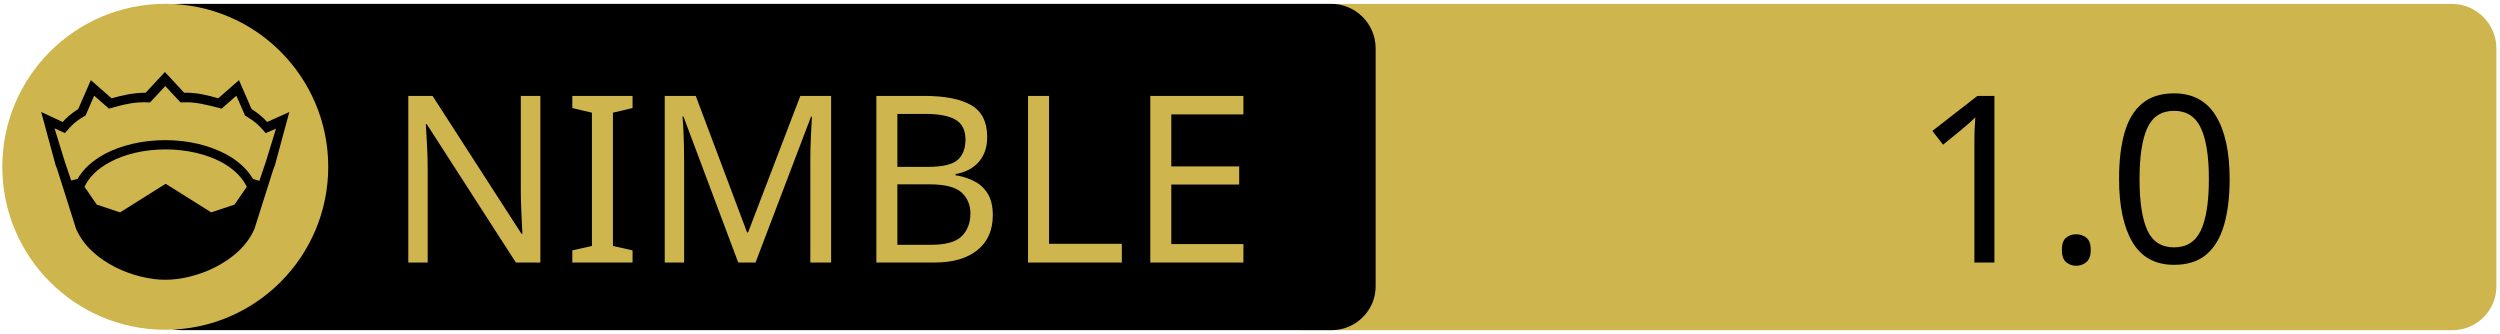
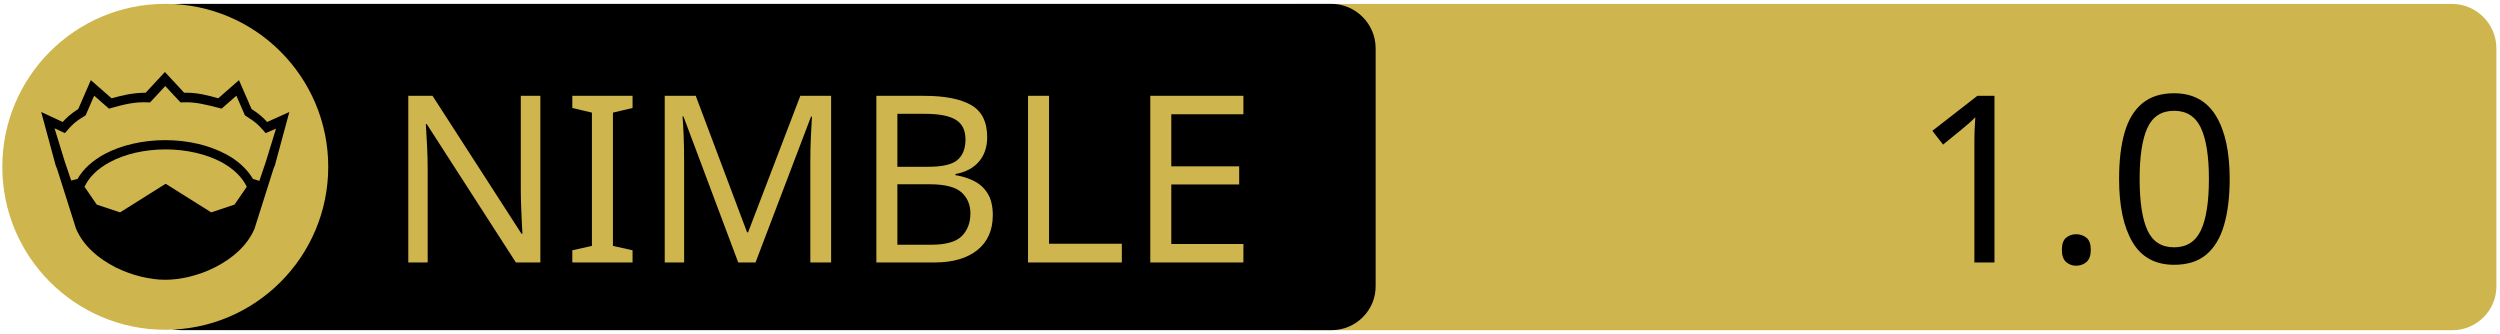
<svg xmlns="http://www.w3.org/2000/svg" xmlns:xlink="http://www.w3.org/1999/xlink" width="675" height="90" xml:space="preserve" version="1.1">
  <a xlink:href="https://github.com/jlp765/mapbits">
    <g>
      <path fill="#CEB54D" id="svg_15" d="m662.123,89.159l-310.5,0c-6.6,0 -12,-5.4 -12,-12l0,-64.1c0,-6.6 5.4,-12 12,-12l310.4,0c6.6,0 12,5.4 12,12l0,64.1c0.1,6.6 -5.3,12 -11.9,12z" />
      <path id="svg_1" d="m359.524,89.139l-310.5,0c-6.6,0 -12,-5.4 -12,-12l0,-64.1c0,-6.6 5.4,-12 12,-12l310.4,0c6.6,0 12,5.4 12,12l0,64.1c0.1,6.6 -5.3,12 -11.9,12z" />
      <rect id="svg_2" fill="none" height="45.9" width="315.3" class="st0" y="24.539" x="60.224" />
      <circle id="svg_4" fill="#CEB54D" r="44" cy="45.039" cx="44.624" class="st1" />
      <g id="XMLID_4_">
        <path id="svg_5" d="m78.124,30.239l-3.9,14.4l-0.4,1l-5.1,16.1c0,0 0,0 0,0c-2,4.7 -6.1,8.1 -10.6,10.4c-4.5,2.3 -9.5,3.4 -13.5,3.4c-4,0 -8.9,-1.1 -13.5,-3.4c-4.5,-2.3 -8.6,-5.7 -10.6,-10.4c0,0 0,0 0,0l-5.1,-16.1l-0.4,-1l-3.9,-14.4l5.8,2.7c0.9,-1 2,-2.1 4.2,-3.5l3.4,-7.8l5.6,4.9c2.9,-0.8 5.8,-1.5 9.2,-1.5l5.2,-5.6l5.2,5.6c3.4,-0.1 6.4,0.7 9.2,1.5l5.6,-4.9l3.4,7.8c2.2,1.4 3.3,2.5 4.2,3.5l6,-2.7z" />
        <g id="XMLID_6_">
          <g id="svg_6">
            <path id="svg_7" fill="#CEB54D" d="m66.624,50.439l-3.3,4.8l-6.3,2.1l-12.1,-7.6c-0.1,-0.1 -0.3,-0.1 -0.4,0l-12.1,7.6l-6.3,-2.1l-3.3,-4.8c1.2,-2.6 3.5,-4.9 6.9,-6.7c3.9,-2.1 9.2,-3.4 15,-3.4c5.7,0 11,1.3 15,3.4c3.3,1.8 5.7,4.1 6.9,6.7z" class="st1" />
          </g>
          <g id="svg_8" />
        </g>
        <g id="XMLID_5_">
          <g id="svg_9">
            <path id="svg_10" fill="#CEB54D" d="m74.524,34.739l-2.8,9.1l-1.7,5l-1.6,-0.5c0,0 -0.1,0 -0.1,0c-1.6,-2.7 -4.2,-5.1 -7.5,-6.8c-4.4,-2.3 -10,-3.7 -16.2,-3.7c-6.2,0 -11.9,1.4 -16.3,3.7c-3.3,1.8 -5.9,4.1 -7.4,6.8c0,0 -0.1,0 -0.1,0l-1.6,0.4l-1.7,-5l-2.8,-9.1l2.8,1.3l0.6,-0.7c1.2,-1.3 1.8,-2.2 4.7,-3.9l0.3,-0.2l2.3,-5.3l4,3.5l0.7,-0.2c3.2,-0.9 6.3,-1.7 9.8,-1.5l0.6,0l4.1,-4.4l4.1,4.4l0.6,0c3.5,-0.2 6.5,0.7 9.8,1.5l0.7,0.2l4,-3.5l2.3,5.3l0.3,0.2c2.9,1.8 3.5,2.6 4.7,3.9l0.6,0.7l2.8,-1.2z" class="st1" />
          </g>
          <g id="svg_11" />
        </g>
      </g>
-       <text x="-442" y="-350" id="svg_16" font-size="63px" font-family="'PT Sans Caption'" fill="#CEB54D" class="st1 st2 st3" transform="matrix(1 0 0 1 546.13 420.879)">NIMBLE</text>
-       <text x="-30.0" y="-350" id="svg_17" font-size="63px" font-family="'PT Sans Caption'" fill="#000000" class="st1 st2 st3" transform="matrix(1 0 0 1 546.13 420.879)">1.0</text>
+       <text x="-442" y="-350.021" id="svg_16" font-size="63px" font-family="'PT Sans Caption'" fill="#CEB54D" class="st1 st2 st3" transform="matrix(1 0 0 1 546.13 420.879)">NIMBLE</text>
+       <text x="-30.0" y="-350.012" id="svg_17" font-size="63.012px" font-family="'PT Sans Caption'" fill="#000000" class="st1 st2 st3" transform="matrix(1 0 0 1 546.13 420.879)">1.0</text>
    </g>
  </a>
</svg>
